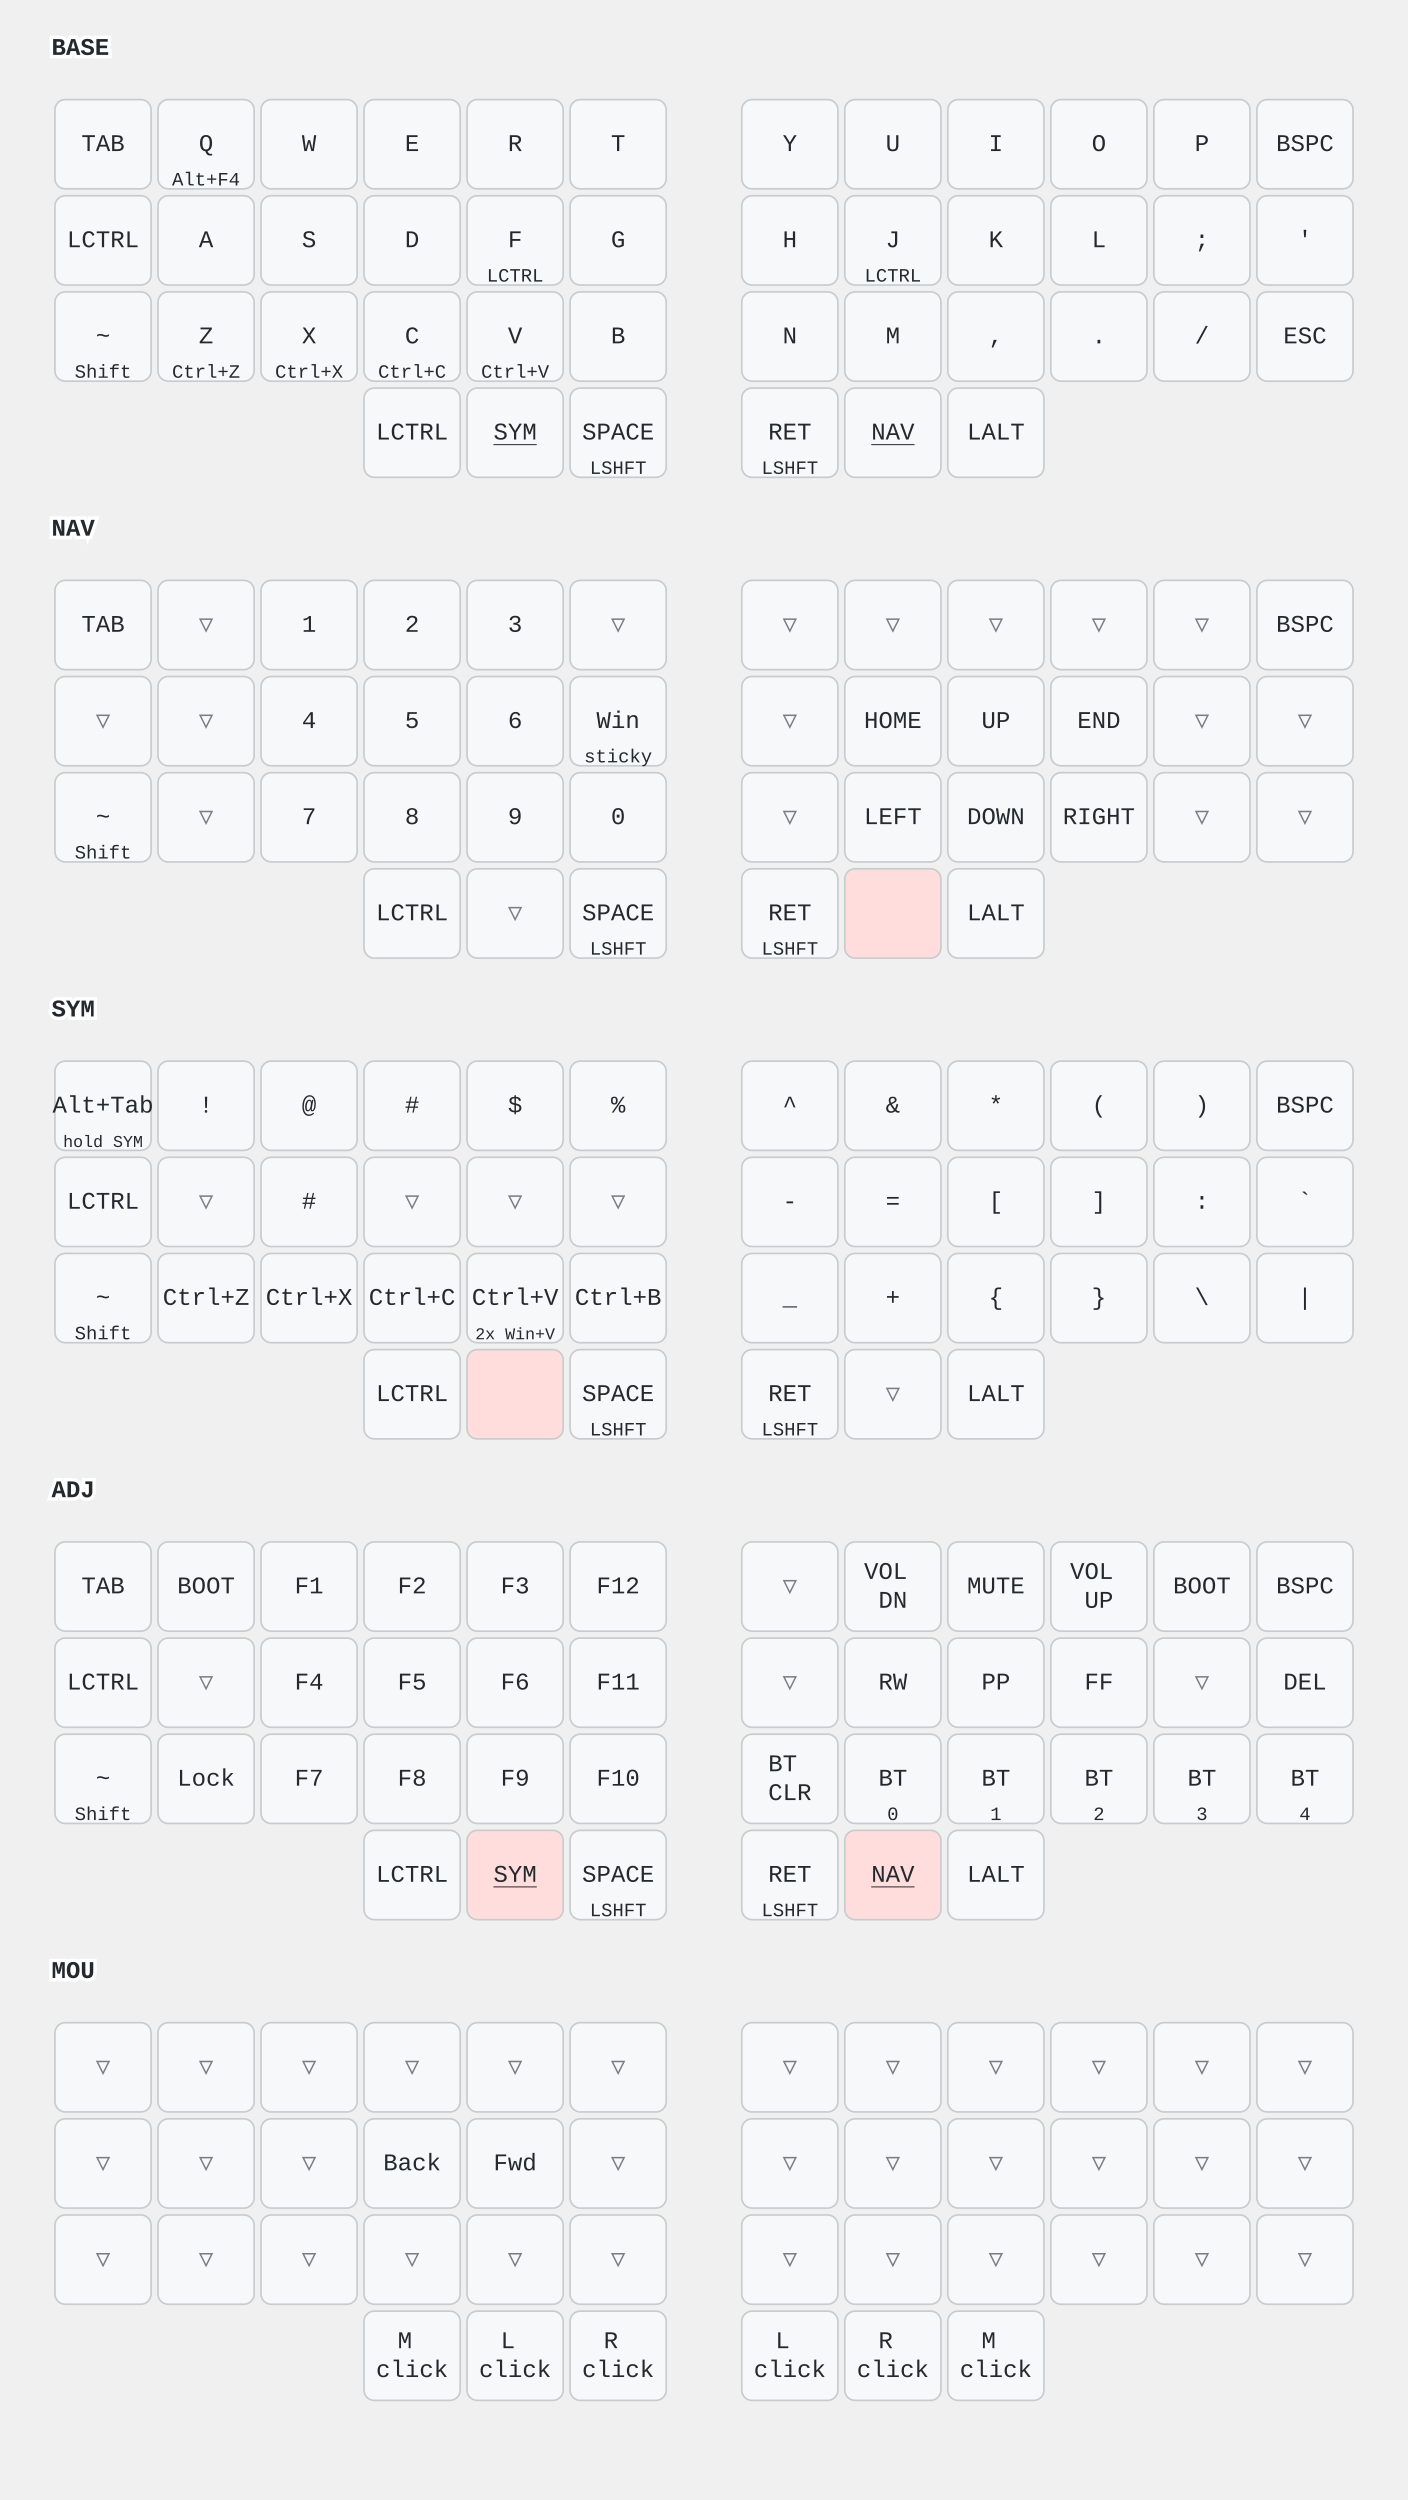
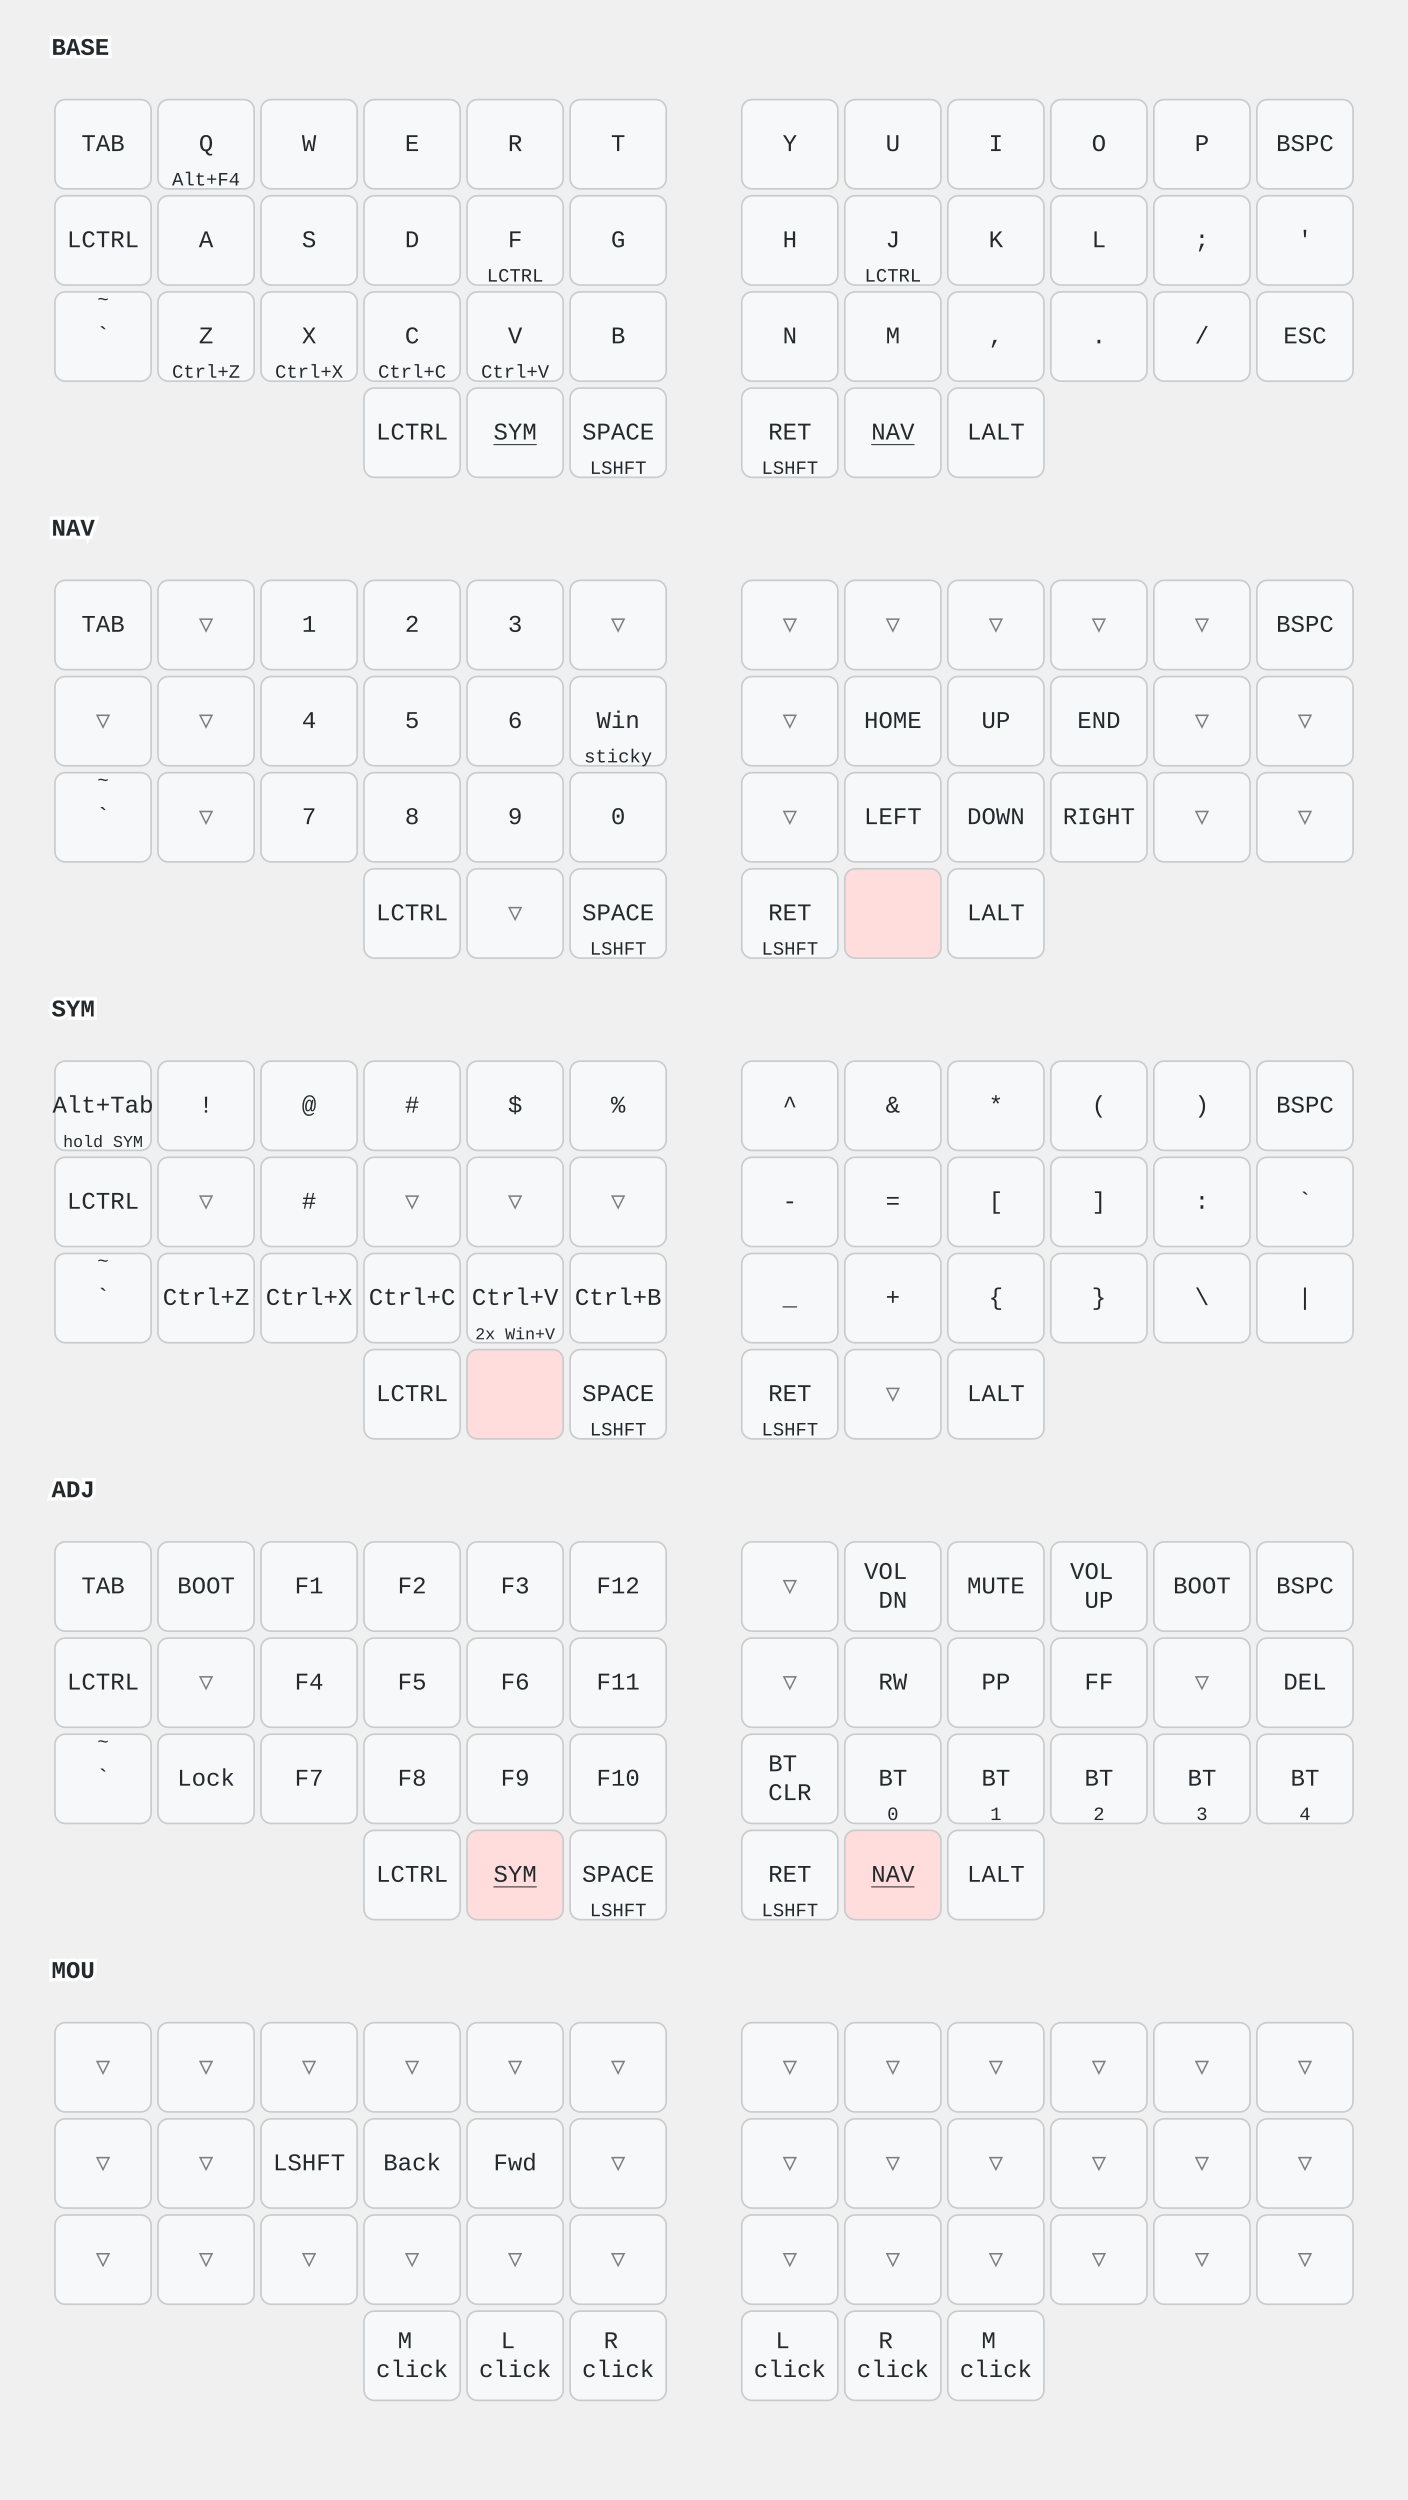
<svg xmlns="http://www.w3.org/2000/svg" width="820" height="1456" viewBox="0 0 820 1456" class="keymap">
  <style>/* inherit to force styles through use tags */
svg path {
    fill: inherit;
}

/* font and background color specifications */
svg.keymap {
    font-family: SFMono-Regular,Consolas,Liberation Mono,Menlo,monospace;
    font-size: 14px;
    font-kerning: normal;
    text-rendering: optimizeLegibility;
    fill: #24292e;
}

/* default key styling */
rect.key {
    fill: #f6f8fa;
}

rect.key, rect.combo {
    stroke: #c9cccf;
    stroke-width: 1;
}

/* default key side styling, only used is draw_key_sides is set */
rect.side {
    filter: brightness(90%);
}

/* color accent for combo boxes */
rect.combo, rect.combo-separate {
    fill: #cdf;
}

/* color accent for held keys */
rect.held, rect.combo.held {
    fill: #fdd;
}

/* color accent for ghost (optional) keys */
rect.ghost, rect.combo.ghost {
    stroke-dasharray: 4, 4;
    stroke-width: 2;
}

text {
    text-anchor: middle;
    dominant-baseline: middle;
}

/* styling for layer labels */
text.label {
    font-weight: bold;
    text-anchor: start;
    stroke: white;
    stroke-width: 4;
    paint-order: stroke;
}

/* styling for optional footer */
text.footer {
    text-anchor: end;
    dominant-baseline: auto;
    stroke: white;
    stroke-width: 4;
    paint-order: stroke;
}

/* styling for combo tap, and key non-tap label text */
text.combo, text.hold, text.shifted, text.left, text.right, text.tl, text.tr, text.bl, text.br {
    font-size: 11px;
}

text.hold, text.bl, text.br {
    text-anchor: middle;
    dominant-baseline: auto;
}

text.shifted, text.tl, text.tr {
    text-anchor: middle;
    dominant-baseline: hanging;
}

text.left, text.tl, text.bl {
    text-anchor: start;
}

text.right, text.tr, text.br {
    text-anchor: end;
}

text.layer-activator {
    text-decoration: underline;
}

/* styling for hold/shifted label text in combo box */
text.combo.hold, text.combo.shifted, text.combo.left, text.combo.right {
    font-size: 8px;
}

/* lighter symbol for transparent keys */
text.trans {
    fill: #7b7e81;
}

/* styling for combo dendrons */
path.combo {
    stroke-width: 1;
    stroke: gray;
    fill: none;
}

/* Start Tabler Icons Cleanup */
/* cannot use height/width with glyphs */
.icon-tabler &gt; path {
    fill: inherit;
    stroke: inherit;
    stroke-width: 2;
}
/* hide tabler's default box */
.icon-tabler &gt; path[stroke="none"][fill="none"] {
    visibility: hidden;
}
/* End Tabler Icons Cleanup */

@media (prefers-color-scheme: dark) {
svg.keymap { fill: #d1d6db; }
rect.key { fill: #3f4750; }
rect.key, rect.combo { stroke: #60666c; }
rect.combo, rect.combo-separate { fill: #1f3d7a; }
rect.held, rect.combo.held { fill: #854747; }
text.label, text.footer { stroke: black; }
text.trans { fill: #7e8184; }
path.combo { stroke: #7f7f7f; }

}</style>
  <g transform="translate(30, 0)" class="layer-BASE">
    <text x="0" y="28" class="label" id="BASE">BASE</text>
    <g transform="translate(0, 56)">
      <g transform="translate(30, 28)" class="key keypos-0">
        <rect rx="6" ry="6" x="-28" y="-26" width="56" height="52" class="key" />
        <text x="0" y="0" class="key tap">TAB</text>
      </g>
      <g transform="translate(90, 28)" class="key keypos-1">
        <rect rx="6" ry="6" x="-28" y="-26" width="56" height="52" class="key" />
        <text x="0" y="0" class="key tap">Q</text>
        <text x="0" y="24" class="key hold">Alt+F4</text>
      </g>
      <g transform="translate(150, 28)" class="key keypos-2">
        <rect rx="6" ry="6" x="-28" y="-26" width="56" height="52" class="key" />
        <text x="0" y="0" class="key tap">W</text>
      </g>
      <g transform="translate(210, 28)" class="key keypos-3">
        <rect rx="6" ry="6" x="-28" y="-26" width="56" height="52" class="key" />
        <text x="0" y="0" class="key tap">E</text>
      </g>
      <g transform="translate(270, 28)" class="key keypos-4">
        <rect rx="6" ry="6" x="-28" y="-26" width="56" height="52" class="key" />
        <text x="0" y="0" class="key tap">R</text>
      </g>
      <g transform="translate(330, 28)" class="key keypos-5">
        <rect rx="6" ry="6" x="-28" y="-26" width="56" height="52" class="key" />
        <text x="0" y="0" class="key tap">T</text>
      </g>
      <g transform="translate(430, 28)" class="key keypos-6">
        <rect rx="6" ry="6" x="-28" y="-26" width="56" height="52" class="key" />
        <text x="0" y="0" class="key tap">Y</text>
      </g>
      <g transform="translate(490, 28)" class="key keypos-7">
        <rect rx="6" ry="6" x="-28" y="-26" width="56" height="52" class="key" />
        <text x="0" y="0" class="key tap">U</text>
      </g>
      <g transform="translate(550, 28)" class="key keypos-8">
        <rect rx="6" ry="6" x="-28" y="-26" width="56" height="52" class="key" />
        <text x="0" y="0" class="key tap">I</text>
      </g>
      <g transform="translate(610, 28)" class="key keypos-9">
        <rect rx="6" ry="6" x="-28" y="-26" width="56" height="52" class="key" />
        <text x="0" y="0" class="key tap">O</text>
      </g>
      <g transform="translate(670, 28)" class="key keypos-10">
        <rect rx="6" ry="6" x="-28" y="-26" width="56" height="52" class="key" />
        <text x="0" y="0" class="key tap">P</text>
      </g>
      <g transform="translate(730, 28)" class="key keypos-11">
        <rect rx="6" ry="6" x="-28" y="-26" width="56" height="52" class="key" />
        <text x="0" y="0" class="key tap">BSPC</text>
      </g>
      <g transform="translate(30, 84)" class="key keypos-12">
        <rect rx="6" ry="6" x="-28" y="-26" width="56" height="52" class="key" />
        <text x="0" y="0" class="key tap">LCTRL</text>
      </g>
      <g transform="translate(90, 84)" class="key keypos-13">
        <rect rx="6" ry="6" x="-28" y="-26" width="56" height="52" class="key" />
        <text x="0" y="0" class="key tap">A</text>
      </g>
      <g transform="translate(150, 84)" class="key keypos-14">
        <rect rx="6" ry="6" x="-28" y="-26" width="56" height="52" class="key" />
        <text x="0" y="0" class="key tap">S</text>
      </g>
      <g transform="translate(210, 84)" class="key keypos-15">
        <rect rx="6" ry="6" x="-28" y="-26" width="56" height="52" class="key" />
        <text x="0" y="0" class="key tap">D</text>
      </g>
      <g transform="translate(270, 84)" class="key keypos-16">
        <rect rx="6" ry="6" x="-28" y="-26" width="56" height="52" class="key" />
        <text x="0" y="0" class="key tap">F</text>
        <text x="0" y="24" class="key hold">LCTRL</text>
      </g>
      <g transform="translate(330, 84)" class="key keypos-17">
        <rect rx="6" ry="6" x="-28" y="-26" width="56" height="52" class="key" />
        <text x="0" y="0" class="key tap">G</text>
      </g>
      <g transform="translate(430, 84)" class="key keypos-18">
        <rect rx="6" ry="6" x="-28" y="-26" width="56" height="52" class="key" />
        <text x="0" y="0" class="key tap">H</text>
      </g>
      <g transform="translate(490, 84)" class="key keypos-19">
        <rect rx="6" ry="6" x="-28" y="-26" width="56" height="52" class="key" />
        <text x="0" y="0" class="key tap">J</text>
        <text x="0" y="24" class="key hold">LCTRL</text>
      </g>
      <g transform="translate(550, 84)" class="key keypos-20">
        <rect rx="6" ry="6" x="-28" y="-26" width="56" height="52" class="key" />
        <text x="0" y="0" class="key tap">K</text>
      </g>
      <g transform="translate(610, 84)" class="key keypos-21">
        <rect rx="6" ry="6" x="-28" y="-26" width="56" height="52" class="key" />
        <text x="0" y="0" class="key tap">L</text>
      </g>
      <g transform="translate(670, 84)" class="key keypos-22">
        <rect rx="6" ry="6" x="-28" y="-26" width="56" height="52" class="key" />
        <text x="0" y="0" class="key tap">;</text>
      </g>
      <g transform="translate(730, 84)" class="key keypos-23">
        <rect rx="6" ry="6" x="-28" y="-26" width="56" height="52" class="key" />
        <text x="0" y="0" class="key tap">'</text>
      </g>
      <g transform="translate(30, 140)" class="key keypos-24">
        <rect rx="6" ry="6" x="-28" y="-26" width="56" height="52" class="key" />
-         <text x="0" y="0" class="key tap">~</text>
-         <text x="0" y="24" class="key hold">Shift</text>
+         <text x="0" y="0" class="key tap">`</text>
+         <text x="0" y="-24" class="key shifted">~</text>
      </g>
      <g transform="translate(90, 140)" class="key keypos-25">
        <rect rx="6" ry="6" x="-28" y="-26" width="56" height="52" class="key" />
        <text x="0" y="0" class="key tap">Z</text>
        <text x="0" y="24" class="key hold">Ctrl+Z</text>
      </g>
      <g transform="translate(150, 140)" class="key keypos-26">
        <rect rx="6" ry="6" x="-28" y="-26" width="56" height="52" class="key" />
        <text x="0" y="0" class="key tap">X</text>
        <text x="0" y="24" class="key hold">Ctrl+X</text>
      </g>
      <g transform="translate(210, 140)" class="key keypos-27">
        <rect rx="6" ry="6" x="-28" y="-26" width="56" height="52" class="key" />
        <text x="0" y="0" class="key tap">C</text>
        <text x="0" y="24" class="key hold">Ctrl+C</text>
      </g>
      <g transform="translate(270, 140)" class="key keypos-28">
        <rect rx="6" ry="6" x="-28" y="-26" width="56" height="52" class="key" />
        <text x="0" y="0" class="key tap">V</text>
        <text x="0" y="24" class="key hold">Ctrl+V</text>
      </g>
      <g transform="translate(330, 140)" class="key keypos-29">
        <rect rx="6" ry="6" x="-28" y="-26" width="56" height="52" class="key" />
        <text x="0" y="0" class="key tap">B</text>
      </g>
      <g transform="translate(430, 140)" class="key keypos-30">
        <rect rx="6" ry="6" x="-28" y="-26" width="56" height="52" class="key" />
        <text x="0" y="0" class="key tap">N</text>
      </g>
      <g transform="translate(490, 140)" class="key keypos-31">
        <rect rx="6" ry="6" x="-28" y="-26" width="56" height="52" class="key" />
        <text x="0" y="0" class="key tap">M</text>
      </g>
      <g transform="translate(550, 140)" class="key keypos-32">
        <rect rx="6" ry="6" x="-28" y="-26" width="56" height="52" class="key" />
        <text x="0" y="0" class="key tap">,</text>
      </g>
      <g transform="translate(610, 140)" class="key keypos-33">
        <rect rx="6" ry="6" x="-28" y="-26" width="56" height="52" class="key" />
        <text x="0" y="0" class="key tap">.</text>
      </g>
      <g transform="translate(670, 140)" class="key keypos-34">
        <rect rx="6" ry="6" x="-28" y="-26" width="56" height="52" class="key" />
        <text x="0" y="0" class="key tap">/</text>
      </g>
      <g transform="translate(730, 140)" class="key keypos-35">
        <rect rx="6" ry="6" x="-28" y="-26" width="56" height="52" class="key" />
        <text x="0" y="0" class="key tap">ESC</text>
      </g>
      <g transform="translate(210, 196)" class="key keypos-36">
        <rect rx="6" ry="6" x="-28" y="-26" width="56" height="52" class="key" />
        <text x="0" y="0" class="key tap">LCTRL</text>
      </g>
      <g transform="translate(270, 196)" class="key keypos-37">
        <rect rx="6" ry="6" x="-28" y="-26" width="56" height="52" class="key" />
        <a href="#SYM">
          <text x="0" y="0" class="key tap layer-activator">SYM</text>
        </a>
      </g>
      <g transform="translate(330, 196)" class="key keypos-38">
        <rect rx="6" ry="6" x="-28" y="-26" width="56" height="52" class="key" />
        <text x="0" y="0" class="key tap">SPACE</text>
        <text x="0" y="24" class="key hold">LSHFT</text>
      </g>
      <g transform="translate(430, 196)" class="key keypos-39">
        <rect rx="6" ry="6" x="-28" y="-26" width="56" height="52" class="key" />
        <text x="0" y="0" class="key tap">RET</text>
        <text x="0" y="24" class="key hold">LSHFT</text>
      </g>
      <g transform="translate(490, 196)" class="key keypos-40">
        <rect rx="6" ry="6" x="-28" y="-26" width="56" height="52" class="key" />
        <a href="#NAV">
          <text x="0" y="0" class="key tap layer-activator">NAV</text>
        </a>
      </g>
      <g transform="translate(550, 196)" class="key keypos-41">
        <rect rx="6" ry="6" x="-28" y="-26" width="56" height="52" class="key" />
        <text x="0" y="0" class="key tap">LALT</text>
      </g>
    </g>
  </g>
  <g transform="translate(30, 280)" class="layer-NAV">
    <text x="0" y="28" class="label" id="NAV">NAV</text>
    <g transform="translate(0, 56)">
      <g transform="translate(30, 28)" class="key keypos-0">
        <rect rx="6" ry="6" x="-28" y="-26" width="56" height="52" class="key" />
        <text x="0" y="0" class="key tap">TAB</text>
      </g>
      <g transform="translate(90, 28)" class="key trans keypos-1">
        <rect rx="6" ry="6" x="-28" y="-26" width="56" height="52" class="key trans" />
        <text x="0" y="0" class="key trans tap">▽</text>
      </g>
      <g transform="translate(150, 28)" class="key keypos-2">
        <rect rx="6" ry="6" x="-28" y="-26" width="56" height="52" class="key" />
        <text x="0" y="0" class="key tap">1</text>
      </g>
      <g transform="translate(210, 28)" class="key keypos-3">
        <rect rx="6" ry="6" x="-28" y="-26" width="56" height="52" class="key" />
        <text x="0" y="0" class="key tap">2</text>
      </g>
      <g transform="translate(270, 28)" class="key keypos-4">
        <rect rx="6" ry="6" x="-28" y="-26" width="56" height="52" class="key" />
        <text x="0" y="0" class="key tap">3</text>
      </g>
      <g transform="translate(330, 28)" class="key trans keypos-5">
        <rect rx="6" ry="6" x="-28" y="-26" width="56" height="52" class="key trans" />
        <text x="0" y="0" class="key trans tap">▽</text>
      </g>
      <g transform="translate(430, 28)" class="key trans keypos-6">
        <rect rx="6" ry="6" x="-28" y="-26" width="56" height="52" class="key trans" />
        <text x="0" y="0" class="key trans tap">▽</text>
      </g>
      <g transform="translate(490, 28)" class="key trans keypos-7">
        <rect rx="6" ry="6" x="-28" y="-26" width="56" height="52" class="key trans" />
        <text x="0" y="0" class="key trans tap">▽</text>
      </g>
      <g transform="translate(550, 28)" class="key trans keypos-8">
        <rect rx="6" ry="6" x="-28" y="-26" width="56" height="52" class="key trans" />
        <text x="0" y="0" class="key trans tap">▽</text>
      </g>
      <g transform="translate(610, 28)" class="key trans keypos-9">
        <rect rx="6" ry="6" x="-28" y="-26" width="56" height="52" class="key trans" />
        <text x="0" y="0" class="key trans tap">▽</text>
      </g>
      <g transform="translate(670, 28)" class="key trans keypos-10">
        <rect rx="6" ry="6" x="-28" y="-26" width="56" height="52" class="key trans" />
        <text x="0" y="0" class="key trans tap">▽</text>
      </g>
      <g transform="translate(730, 28)" class="key keypos-11">
        <rect rx="6" ry="6" x="-28" y="-26" width="56" height="52" class="key" />
        <text x="0" y="0" class="key tap">BSPC</text>
      </g>
      <g transform="translate(30, 84)" class="key trans keypos-12">
        <rect rx="6" ry="6" x="-28" y="-26" width="56" height="52" class="key trans" />
        <text x="0" y="0" class="key trans tap">▽</text>
      </g>
      <g transform="translate(90, 84)" class="key trans keypos-13">
        <rect rx="6" ry="6" x="-28" y="-26" width="56" height="52" class="key trans" />
        <text x="0" y="0" class="key trans tap">▽</text>
      </g>
      <g transform="translate(150, 84)" class="key keypos-14">
        <rect rx="6" ry="6" x="-28" y="-26" width="56" height="52" class="key" />
        <text x="0" y="0" class="key tap">4</text>
      </g>
      <g transform="translate(210, 84)" class="key keypos-15">
        <rect rx="6" ry="6" x="-28" y="-26" width="56" height="52" class="key" />
        <text x="0" y="0" class="key tap">5</text>
      </g>
      <g transform="translate(270, 84)" class="key keypos-16">
        <rect rx="6" ry="6" x="-28" y="-26" width="56" height="52" class="key" />
        <text x="0" y="0" class="key tap">6</text>
      </g>
      <g transform="translate(330, 84)" class="key keypos-17">
        <rect rx="6" ry="6" x="-28" y="-26" width="56" height="52" class="key" />
        <text x="0" y="0" class="key tap">Win</text>
        <text x="0" y="24" class="key hold">sticky</text>
      </g>
      <g transform="translate(430, 84)" class="key trans keypos-18">
        <rect rx="6" ry="6" x="-28" y="-26" width="56" height="52" class="key trans" />
        <text x="0" y="0" class="key trans tap">▽</text>
      </g>
      <g transform="translate(490, 84)" class="key keypos-19">
        <rect rx="6" ry="6" x="-28" y="-26" width="56" height="52" class="key" />
        <text x="0" y="0" class="key tap">HOME</text>
      </g>
      <g transform="translate(550, 84)" class="key keypos-20">
        <rect rx="6" ry="6" x="-28" y="-26" width="56" height="52" class="key" />
        <text x="0" y="0" class="key tap">UP</text>
      </g>
      <g transform="translate(610, 84)" class="key keypos-21">
        <rect rx="6" ry="6" x="-28" y="-26" width="56" height="52" class="key" />
        <text x="0" y="0" class="key tap">END</text>
      </g>
      <g transform="translate(670, 84)" class="key trans keypos-22">
        <rect rx="6" ry="6" x="-28" y="-26" width="56" height="52" class="key trans" />
        <text x="0" y="0" class="key trans tap">▽</text>
      </g>
      <g transform="translate(730, 84)" class="key trans keypos-23">
        <rect rx="6" ry="6" x="-28" y="-26" width="56" height="52" class="key trans" />
        <text x="0" y="0" class="key trans tap">▽</text>
      </g>
      <g transform="translate(30, 140)" class="key keypos-24">
        <rect rx="6" ry="6" x="-28" y="-26" width="56" height="52" class="key" />
-         <text x="0" y="0" class="key tap">~</text>
-         <text x="0" y="24" class="key hold">Shift</text>
+         <text x="0" y="0" class="key tap">`</text>
+         <text x="0" y="-24" class="key shifted">~</text>
      </g>
      <g transform="translate(90, 140)" class="key trans keypos-25">
        <rect rx="6" ry="6" x="-28" y="-26" width="56" height="52" class="key trans" />
        <text x="0" y="0" class="key trans tap">▽</text>
      </g>
      <g transform="translate(150, 140)" class="key keypos-26">
        <rect rx="6" ry="6" x="-28" y="-26" width="56" height="52" class="key" />
        <text x="0" y="0" class="key tap">7</text>
      </g>
      <g transform="translate(210, 140)" class="key keypos-27">
        <rect rx="6" ry="6" x="-28" y="-26" width="56" height="52" class="key" />
        <text x="0" y="0" class="key tap">8</text>
      </g>
      <g transform="translate(270, 140)" class="key keypos-28">
        <rect rx="6" ry="6" x="-28" y="-26" width="56" height="52" class="key" />
        <text x="0" y="0" class="key tap">9</text>
      </g>
      <g transform="translate(330, 140)" class="key keypos-29">
        <rect rx="6" ry="6" x="-28" y="-26" width="56" height="52" class="key" />
        <text x="0" y="0" class="key tap">0</text>
      </g>
      <g transform="translate(430, 140)" class="key trans keypos-30">
        <rect rx="6" ry="6" x="-28" y="-26" width="56" height="52" class="key trans" />
        <text x="0" y="0" class="key trans tap">▽</text>
      </g>
      <g transform="translate(490, 140)" class="key keypos-31">
        <rect rx="6" ry="6" x="-28" y="-26" width="56" height="52" class="key" />
        <text x="0" y="0" class="key tap">LEFT</text>
      </g>
      <g transform="translate(550, 140)" class="key keypos-32">
        <rect rx="6" ry="6" x="-28" y="-26" width="56" height="52" class="key" />
        <text x="0" y="0" class="key tap">DOWN</text>
      </g>
      <g transform="translate(610, 140)" class="key keypos-33">
        <rect rx="6" ry="6" x="-28" y="-26" width="56" height="52" class="key" />
        <text x="0" y="0" class="key tap">RIGHT</text>
      </g>
      <g transform="translate(670, 140)" class="key trans keypos-34">
        <rect rx="6" ry="6" x="-28" y="-26" width="56" height="52" class="key trans" />
        <text x="0" y="0" class="key trans tap">▽</text>
      </g>
      <g transform="translate(730, 140)" class="key trans keypos-35">
        <rect rx="6" ry="6" x="-28" y="-26" width="56" height="52" class="key trans" />
        <text x="0" y="0" class="key trans tap">▽</text>
      </g>
      <g transform="translate(210, 196)" class="key keypos-36">
        <rect rx="6" ry="6" x="-28" y="-26" width="56" height="52" class="key" />
        <text x="0" y="0" class="key tap">LCTRL</text>
      </g>
      <g transform="translate(270, 196)" class="key trans keypos-37">
        <rect rx="6" ry="6" x="-28" y="-26" width="56" height="52" class="key trans" />
        <text x="0" y="0" class="key trans tap">▽</text>
      </g>
      <g transform="translate(330, 196)" class="key keypos-38">
        <rect rx="6" ry="6" x="-28" y="-26" width="56" height="52" class="key" />
        <text x="0" y="0" class="key tap">SPACE</text>
        <text x="0" y="24" class="key hold">LSHFT</text>
      </g>
      <g transform="translate(430, 196)" class="key keypos-39">
        <rect rx="6" ry="6" x="-28" y="-26" width="56" height="52" class="key" />
        <text x="0" y="0" class="key tap">RET</text>
        <text x="0" y="24" class="key hold">LSHFT</text>
      </g>
      <g transform="translate(490, 196)" class="key held keypos-40">
        <rect rx="6" ry="6" x="-28" y="-26" width="56" height="52" class="key held" />
      </g>
      <g transform="translate(550, 196)" class="key keypos-41">
        <rect rx="6" ry="6" x="-28" y="-26" width="56" height="52" class="key" />
        <text x="0" y="0" class="key tap">LALT</text>
      </g>
    </g>
  </g>
  <g transform="translate(30, 560)" class="layer-SYM">
    <text x="0" y="28" class="label" id="SYM">SYM</text>
    <g transform="translate(0, 56)">
      <g transform="translate(30, 28)" class="key keypos-0">
        <rect rx="6" ry="6" x="-28" y="-26" width="56" height="52" class="key" />
        <text x="0" y="0" class="key tap">Alt+Tab</text>
        <text x="0" y="24" class="key hold">
          <tspan style="font-size: 88%">hold SYM</tspan>
        </text>
      </g>
      <g transform="translate(90, 28)" class="key keypos-1">
        <rect rx="6" ry="6" x="-28" y="-26" width="56" height="52" class="key" />
        <text x="0" y="0" class="key tap">!</text>
      </g>
      <g transform="translate(150, 28)" class="key keypos-2">
        <rect rx="6" ry="6" x="-28" y="-26" width="56" height="52" class="key" />
        <text x="0" y="0" class="key tap">@</text>
      </g>
      <g transform="translate(210, 28)" class="key keypos-3">
        <rect rx="6" ry="6" x="-28" y="-26" width="56" height="52" class="key" />
        <text x="0" y="0" class="key tap">#</text>
      </g>
      <g transform="translate(270, 28)" class="key keypos-4">
        <rect rx="6" ry="6" x="-28" y="-26" width="56" height="52" class="key" />
        <text x="0" y="0" class="key tap">$</text>
      </g>
      <g transform="translate(330, 28)" class="key keypos-5">
        <rect rx="6" ry="6" x="-28" y="-26" width="56" height="52" class="key" />
        <text x="0" y="0" class="key tap">%</text>
      </g>
      <g transform="translate(430, 28)" class="key keypos-6">
        <rect rx="6" ry="6" x="-28" y="-26" width="56" height="52" class="key" />
        <text x="0" y="0" class="key tap">^</text>
      </g>
      <g transform="translate(490, 28)" class="key keypos-7">
        <rect rx="6" ry="6" x="-28" y="-26" width="56" height="52" class="key" />
        <text x="0" y="0" class="key tap">&amp;</text>
      </g>
      <g transform="translate(550, 28)" class="key keypos-8">
        <rect rx="6" ry="6" x="-28" y="-26" width="56" height="52" class="key" />
        <text x="0" y="0" class="key tap">*</text>
      </g>
      <g transform="translate(610, 28)" class="key keypos-9">
        <rect rx="6" ry="6" x="-28" y="-26" width="56" height="52" class="key" />
        <text x="0" y="0" class="key tap">(</text>
      </g>
      <g transform="translate(670, 28)" class="key keypos-10">
        <rect rx="6" ry="6" x="-28" y="-26" width="56" height="52" class="key" />
        <text x="0" y="0" class="key tap">)</text>
      </g>
      <g transform="translate(730, 28)" class="key keypos-11">
        <rect rx="6" ry="6" x="-28" y="-26" width="56" height="52" class="key" />
        <text x="0" y="0" class="key tap">BSPC</text>
      </g>
      <g transform="translate(30, 84)" class="key keypos-12">
        <rect rx="6" ry="6" x="-28" y="-26" width="56" height="52" class="key" />
        <text x="0" y="0" class="key tap">LCTRL</text>
      </g>
      <g transform="translate(90, 84)" class="key trans keypos-13">
        <rect rx="6" ry="6" x="-28" y="-26" width="56" height="52" class="key trans" />
        <text x="0" y="0" class="key trans tap">▽</text>
      </g>
      <g transform="translate(150, 84)" class="key keypos-14">
        <rect rx="6" ry="6" x="-28" y="-26" width="56" height="52" class="key" />
        <text x="0" y="0" class="key tap">#</text>
      </g>
      <g transform="translate(210, 84)" class="key trans keypos-15">
        <rect rx="6" ry="6" x="-28" y="-26" width="56" height="52" class="key trans" />
        <text x="0" y="0" class="key trans tap">▽</text>
      </g>
      <g transform="translate(270, 84)" class="key trans keypos-16">
        <rect rx="6" ry="6" x="-28" y="-26" width="56" height="52" class="key trans" />
        <text x="0" y="0" class="key trans tap">▽</text>
      </g>
      <g transform="translate(330, 84)" class="key trans keypos-17">
        <rect rx="6" ry="6" x="-28" y="-26" width="56" height="52" class="key trans" />
        <text x="0" y="0" class="key trans tap">▽</text>
      </g>
      <g transform="translate(430, 84)" class="key keypos-18">
        <rect rx="6" ry="6" x="-28" y="-26" width="56" height="52" class="key" />
        <text x="0" y="0" class="key tap">-</text>
      </g>
      <g transform="translate(490, 84)" class="key keypos-19">
        <rect rx="6" ry="6" x="-28" y="-26" width="56" height="52" class="key" />
        <text x="0" y="0" class="key tap">=</text>
      </g>
      <g transform="translate(550, 84)" class="key keypos-20">
        <rect rx="6" ry="6" x="-28" y="-26" width="56" height="52" class="key" />
        <text x="0" y="0" class="key tap">[</text>
      </g>
      <g transform="translate(610, 84)" class="key keypos-21">
        <rect rx="6" ry="6" x="-28" y="-26" width="56" height="52" class="key" />
        <text x="0" y="0" class="key tap">]</text>
      </g>
      <g transform="translate(670, 84)" class="key keypos-22">
        <rect rx="6" ry="6" x="-28" y="-26" width="56" height="52" class="key" />
        <text x="0" y="0" class="key tap">:</text>
      </g>
      <g transform="translate(730, 84)" class="key keypos-23">
        <rect rx="6" ry="6" x="-28" y="-26" width="56" height="52" class="key" />
        <text x="0" y="0" class="key tap">`</text>
      </g>
      <g transform="translate(30, 140)" class="key keypos-24">
        <rect rx="6" ry="6" x="-28" y="-26" width="56" height="52" class="key" />
-         <text x="0" y="0" class="key tap">~</text>
-         <text x="0" y="24" class="key hold">Shift</text>
+         <text x="0" y="0" class="key tap">`</text>
+         <text x="0" y="-24" class="key shifted">~</text>
      </g>
      <g transform="translate(90, 140)" class="key keypos-25">
        <rect rx="6" ry="6" x="-28" y="-26" width="56" height="52" class="key" />
        <text x="0" y="0" class="key tap">Ctrl+Z</text>
      </g>
      <g transform="translate(150, 140)" class="key keypos-26">
        <rect rx="6" ry="6" x="-28" y="-26" width="56" height="52" class="key" />
        <text x="0" y="0" class="key tap">Ctrl+X</text>
      </g>
      <g transform="translate(210, 140)" class="key keypos-27">
        <rect rx="6" ry="6" x="-28" y="-26" width="56" height="52" class="key" />
        <text x="0" y="0" class="key tap">Ctrl+C</text>
      </g>
      <g transform="translate(270, 140)" class="key keypos-28">
        <rect rx="6" ry="6" x="-28" y="-26" width="56" height="52" class="key" />
        <text x="0" y="0" class="key tap">Ctrl+V</text>
        <text x="0" y="24" class="key hold">
          <tspan style="font-size: 88%">2x Win+V</tspan>
        </text>
      </g>
      <g transform="translate(330, 140)" class="key keypos-29">
        <rect rx="6" ry="6" x="-28" y="-26" width="56" height="52" class="key" />
        <text x="0" y="0" class="key tap">Ctrl+B</text>
      </g>
      <g transform="translate(430, 140)" class="key keypos-30">
        <rect rx="6" ry="6" x="-28" y="-26" width="56" height="52" class="key" />
        <text x="0" y="0" class="key tap">_</text>
      </g>
      <g transform="translate(490, 140)" class="key keypos-31">
        <rect rx="6" ry="6" x="-28" y="-26" width="56" height="52" class="key" />
        <text x="0" y="0" class="key tap">+</text>
      </g>
      <g transform="translate(550, 140)" class="key keypos-32">
        <rect rx="6" ry="6" x="-28" y="-26" width="56" height="52" class="key" />
        <text x="0" y="0" class="key tap">{</text>
      </g>
      <g transform="translate(610, 140)" class="key keypos-33">
        <rect rx="6" ry="6" x="-28" y="-26" width="56" height="52" class="key" />
        <text x="0" y="0" class="key tap">}</text>
      </g>
      <g transform="translate(670, 140)" class="key keypos-34">
        <rect rx="6" ry="6" x="-28" y="-26" width="56" height="52" class="key" />
        <text x="0" y="0" class="key tap">\</text>
      </g>
      <g transform="translate(730, 140)" class="key keypos-35">
        <rect rx="6" ry="6" x="-28" y="-26" width="56" height="52" class="key" />
        <text x="0" y="0" class="key tap">|</text>
      </g>
      <g transform="translate(210, 196)" class="key keypos-36">
        <rect rx="6" ry="6" x="-28" y="-26" width="56" height="52" class="key" />
        <text x="0" y="0" class="key tap">LCTRL</text>
      </g>
      <g transform="translate(270, 196)" class="key held keypos-37">
        <rect rx="6" ry="6" x="-28" y="-26" width="56" height="52" class="key held" />
      </g>
      <g transform="translate(330, 196)" class="key keypos-38">
        <rect rx="6" ry="6" x="-28" y="-26" width="56" height="52" class="key" />
        <text x="0" y="0" class="key tap">SPACE</text>
        <text x="0" y="24" class="key hold">LSHFT</text>
      </g>
      <g transform="translate(430, 196)" class="key keypos-39">
        <rect rx="6" ry="6" x="-28" y="-26" width="56" height="52" class="key" />
        <text x="0" y="0" class="key tap">RET</text>
        <text x="0" y="24" class="key hold">LSHFT</text>
      </g>
      <g transform="translate(490, 196)" class="key trans keypos-40">
        <rect rx="6" ry="6" x="-28" y="-26" width="56" height="52" class="key trans" />
        <text x="0" y="0" class="key trans tap">▽</text>
      </g>
      <g transform="translate(550, 196)" class="key keypos-41">
        <rect rx="6" ry="6" x="-28" y="-26" width="56" height="52" class="key" />
        <text x="0" y="0" class="key tap">LALT</text>
      </g>
    </g>
  </g>
  <g transform="translate(30, 840)" class="layer-ADJ">
    <text x="0" y="28" class="label" id="ADJ">ADJ</text>
    <g transform="translate(0, 56)">
      <g transform="translate(30, 28)" class="key keypos-0">
        <rect rx="6" ry="6" x="-28" y="-26" width="56" height="52" class="key" />
        <text x="0" y="0" class="key tap">TAB</text>
      </g>
      <g transform="translate(90, 28)" class="key keypos-1">
        <rect rx="6" ry="6" x="-28" y="-26" width="56" height="52" class="key" />
        <text x="0" y="0" class="key tap">BOOT</text>
      </g>
      <g transform="translate(150, 28)" class="key keypos-2">
        <rect rx="6" ry="6" x="-28" y="-26" width="56" height="52" class="key" />
        <text x="0" y="0" class="key tap">F1</text>
      </g>
      <g transform="translate(210, 28)" class="key keypos-3">
        <rect rx="6" ry="6" x="-28" y="-26" width="56" height="52" class="key" />
        <text x="0" y="0" class="key tap">F2</text>
      </g>
      <g transform="translate(270, 28)" class="key keypos-4">
        <rect rx="6" ry="6" x="-28" y="-26" width="56" height="52" class="key" />
        <text x="0" y="0" class="key tap">F3</text>
      </g>
      <g transform="translate(330, 28)" class="key keypos-5">
        <rect rx="6" ry="6" x="-28" y="-26" width="56" height="52" class="key" />
        <text x="0" y="0" class="key tap">F12</text>
      </g>
      <g transform="translate(430, 28)" class="key trans keypos-6">
        <rect rx="6" ry="6" x="-28" y="-26" width="56" height="52" class="key trans" />
        <text x="0" y="0" class="key trans tap">▽</text>
      </g>
      <g transform="translate(490, 28)" class="key keypos-7">
        <rect rx="6" ry="6" x="-28" y="-26" width="56" height="52" class="key" />
        <text x="0" y="0" class="key tap">
          <tspan x="0" dy="-0.6em">VOL</tspan>
          <tspan x="0" dy="1.2em">DN</tspan>
        </text>
      </g>
      <g transform="translate(550, 28)" class="key keypos-8">
        <rect rx="6" ry="6" x="-28" y="-26" width="56" height="52" class="key" />
        <text x="0" y="0" class="key tap">MUTE</text>
      </g>
      <g transform="translate(610, 28)" class="key keypos-9">
        <rect rx="6" ry="6" x="-28" y="-26" width="56" height="52" class="key" />
        <text x="0" y="0" class="key tap">
          <tspan x="0" dy="-0.6em">VOL</tspan>
          <tspan x="0" dy="1.2em">UP</tspan>
        </text>
      </g>
      <g transform="translate(670, 28)" class="key keypos-10">
        <rect rx="6" ry="6" x="-28" y="-26" width="56" height="52" class="key" />
        <text x="0" y="0" class="key tap">BOOT</text>
      </g>
      <g transform="translate(730, 28)" class="key keypos-11">
        <rect rx="6" ry="6" x="-28" y="-26" width="56" height="52" class="key" />
        <text x="0" y="0" class="key tap">BSPC</text>
      </g>
      <g transform="translate(30, 84)" class="key keypos-12">
        <rect rx="6" ry="6" x="-28" y="-26" width="56" height="52" class="key" />
        <text x="0" y="0" class="key tap">LCTRL</text>
      </g>
      <g transform="translate(90, 84)" class="key trans keypos-13">
        <rect rx="6" ry="6" x="-28" y="-26" width="56" height="52" class="key trans" />
        <text x="0" y="0" class="key trans tap">▽</text>
      </g>
      <g transform="translate(150, 84)" class="key keypos-14">
        <rect rx="6" ry="6" x="-28" y="-26" width="56" height="52" class="key" />
        <text x="0" y="0" class="key tap">F4</text>
      </g>
      <g transform="translate(210, 84)" class="key keypos-15">
        <rect rx="6" ry="6" x="-28" y="-26" width="56" height="52" class="key" />
        <text x="0" y="0" class="key tap">F5</text>
      </g>
      <g transform="translate(270, 84)" class="key keypos-16">
        <rect rx="6" ry="6" x="-28" y="-26" width="56" height="52" class="key" />
        <text x="0" y="0" class="key tap">F6</text>
      </g>
      <g transform="translate(330, 84)" class="key keypos-17">
        <rect rx="6" ry="6" x="-28" y="-26" width="56" height="52" class="key" />
        <text x="0" y="0" class="key tap">F11</text>
      </g>
      <g transform="translate(430, 84)" class="key trans keypos-18">
        <rect rx="6" ry="6" x="-28" y="-26" width="56" height="52" class="key trans" />
        <text x="0" y="0" class="key trans tap">▽</text>
      </g>
      <g transform="translate(490, 84)" class="key keypos-19">
        <rect rx="6" ry="6" x="-28" y="-26" width="56" height="52" class="key" />
        <text x="0" y="0" class="key tap">RW</text>
      </g>
      <g transform="translate(550, 84)" class="key keypos-20">
        <rect rx="6" ry="6" x="-28" y="-26" width="56" height="52" class="key" />
        <text x="0" y="0" class="key tap">PP</text>
      </g>
      <g transform="translate(610, 84)" class="key keypos-21">
        <rect rx="6" ry="6" x="-28" y="-26" width="56" height="52" class="key" />
        <text x="0" y="0" class="key tap">FF</text>
      </g>
      <g transform="translate(670, 84)" class="key trans keypos-22">
        <rect rx="6" ry="6" x="-28" y="-26" width="56" height="52" class="key trans" />
        <text x="0" y="0" class="key trans tap">▽</text>
      </g>
      <g transform="translate(730, 84)" class="key keypos-23">
        <rect rx="6" ry="6" x="-28" y="-26" width="56" height="52" class="key" />
        <text x="0" y="0" class="key tap">DEL</text>
      </g>
      <g transform="translate(30, 140)" class="key keypos-24">
        <rect rx="6" ry="6" x="-28" y="-26" width="56" height="52" class="key" />
-         <text x="0" y="0" class="key tap">~</text>
-         <text x="0" y="24" class="key hold">Shift</text>
+         <text x="0" y="0" class="key tap">`</text>
+         <text x="0" y="-24" class="key shifted">~</text>
      </g>
      <g transform="translate(90, 140)" class="key keypos-25">
        <rect rx="6" ry="6" x="-28" y="-26" width="56" height="52" class="key" />
        <text x="0" y="0" class="key tap">Lock</text>
      </g>
      <g transform="translate(150, 140)" class="key keypos-26">
        <rect rx="6" ry="6" x="-28" y="-26" width="56" height="52" class="key" />
        <text x="0" y="0" class="key tap">F7</text>
      </g>
      <g transform="translate(210, 140)" class="key keypos-27">
        <rect rx="6" ry="6" x="-28" y="-26" width="56" height="52" class="key" />
        <text x="0" y="0" class="key tap">F8</text>
      </g>
      <g transform="translate(270, 140)" class="key keypos-28">
        <rect rx="6" ry="6" x="-28" y="-26" width="56" height="52" class="key" />
        <text x="0" y="0" class="key tap">F9</text>
      </g>
      <g transform="translate(330, 140)" class="key keypos-29">
        <rect rx="6" ry="6" x="-28" y="-26" width="56" height="52" class="key" />
        <text x="0" y="0" class="key tap">F10</text>
      </g>
      <g transform="translate(430, 140)" class="key keypos-30">
        <rect rx="6" ry="6" x="-28" y="-26" width="56" height="52" class="key" />
        <text x="0" y="0" class="key tap">
          <tspan x="0" dy="-0.6em">BT</tspan>
          <tspan x="0" dy="1.2em">CLR</tspan>
        </text>
      </g>
      <g transform="translate(490, 140)" class="key keypos-31">
        <rect rx="6" ry="6" x="-28" y="-26" width="56" height="52" class="key" />
        <text x="0" y="0" class="key tap">BT</text>
        <text x="0" y="24" class="key hold">0</text>
      </g>
      <g transform="translate(550, 140)" class="key keypos-32">
        <rect rx="6" ry="6" x="-28" y="-26" width="56" height="52" class="key" />
        <text x="0" y="0" class="key tap">BT</text>
        <text x="0" y="24" class="key hold">1</text>
      </g>
      <g transform="translate(610, 140)" class="key keypos-33">
        <rect rx="6" ry="6" x="-28" y="-26" width="56" height="52" class="key" />
        <text x="0" y="0" class="key tap">BT</text>
        <text x="0" y="24" class="key hold">2</text>
      </g>
      <g transform="translate(670, 140)" class="key keypos-34">
        <rect rx="6" ry="6" x="-28" y="-26" width="56" height="52" class="key" />
        <text x="0" y="0" class="key tap">BT</text>
        <text x="0" y="24" class="key hold">3</text>
      </g>
      <g transform="translate(730, 140)" class="key keypos-35">
        <rect rx="6" ry="6" x="-28" y="-26" width="56" height="52" class="key" />
        <text x="0" y="0" class="key tap">BT</text>
        <text x="0" y="24" class="key hold">4</text>
      </g>
      <g transform="translate(210, 196)" class="key keypos-36">
        <rect rx="6" ry="6" x="-28" y="-26" width="56" height="52" class="key" />
        <text x="0" y="0" class="key tap">LCTRL</text>
      </g>
      <g transform="translate(270, 196)" class="key held keypos-37">
        <rect rx="6" ry="6" x="-28" y="-26" width="56" height="52" class="key held" />
        <a href="#SYM">
          <text x="0" y="0" class="key held tap layer-activator">SYM</text>
        </a>
      </g>
      <g transform="translate(330, 196)" class="key keypos-38">
        <rect rx="6" ry="6" x="-28" y="-26" width="56" height="52" class="key" />
        <text x="0" y="0" class="key tap">SPACE</text>
        <text x="0" y="24" class="key hold">LSHFT</text>
      </g>
      <g transform="translate(430, 196)" class="key keypos-39">
        <rect rx="6" ry="6" x="-28" y="-26" width="56" height="52" class="key" />
        <text x="0" y="0" class="key tap">RET</text>
        <text x="0" y="24" class="key hold">LSHFT</text>
      </g>
      <g transform="translate(490, 196)" class="key held keypos-40">
        <rect rx="6" ry="6" x="-28" y="-26" width="56" height="52" class="key held" />
        <a href="#NAV">
          <text x="0" y="0" class="key held tap layer-activator">NAV</text>
        </a>
      </g>
      <g transform="translate(550, 196)" class="key keypos-41">
        <rect rx="6" ry="6" x="-28" y="-26" width="56" height="52" class="key" />
        <text x="0" y="0" class="key tap">LALT</text>
      </g>
    </g>
  </g>
  <g transform="translate(30, 1120)" class="layer-MOU">
    <text x="0" y="28" class="label" id="MOU">MOU</text>
    <g transform="translate(0, 56)">
      <g transform="translate(30, 28)" class="key trans keypos-0">
        <rect rx="6" ry="6" x="-28" y="-26" width="56" height="52" class="key trans" />
        <text x="0" y="0" class="key trans tap">▽</text>
      </g>
      <g transform="translate(90, 28)" class="key trans keypos-1">
        <rect rx="6" ry="6" x="-28" y="-26" width="56" height="52" class="key trans" />
        <text x="0" y="0" class="key trans tap">▽</text>
      </g>
      <g transform="translate(150, 28)" class="key trans keypos-2">
        <rect rx="6" ry="6" x="-28" y="-26" width="56" height="52" class="key trans" />
        <text x="0" y="0" class="key trans tap">▽</text>
      </g>
      <g transform="translate(210, 28)" class="key trans keypos-3">
        <rect rx="6" ry="6" x="-28" y="-26" width="56" height="52" class="key trans" />
        <text x="0" y="0" class="key trans tap">▽</text>
      </g>
      <g transform="translate(270, 28)" class="key trans keypos-4">
        <rect rx="6" ry="6" x="-28" y="-26" width="56" height="52" class="key trans" />
        <text x="0" y="0" class="key trans tap">▽</text>
      </g>
      <g transform="translate(330, 28)" class="key trans keypos-5">
        <rect rx="6" ry="6" x="-28" y="-26" width="56" height="52" class="key trans" />
        <text x="0" y="0" class="key trans tap">▽</text>
      </g>
      <g transform="translate(430, 28)" class="key trans keypos-6">
        <rect rx="6" ry="6" x="-28" y="-26" width="56" height="52" class="key trans" />
        <text x="0" y="0" class="key trans tap">▽</text>
      </g>
      <g transform="translate(490, 28)" class="key trans keypos-7">
        <rect rx="6" ry="6" x="-28" y="-26" width="56" height="52" class="key trans" />
        <text x="0" y="0" class="key trans tap">▽</text>
      </g>
      <g transform="translate(550, 28)" class="key trans keypos-8">
        <rect rx="6" ry="6" x="-28" y="-26" width="56" height="52" class="key trans" />
        <text x="0" y="0" class="key trans tap">▽</text>
      </g>
      <g transform="translate(610, 28)" class="key trans keypos-9">
        <rect rx="6" ry="6" x="-28" y="-26" width="56" height="52" class="key trans" />
        <text x="0" y="0" class="key trans tap">▽</text>
      </g>
      <g transform="translate(670, 28)" class="key trans keypos-10">
        <rect rx="6" ry="6" x="-28" y="-26" width="56" height="52" class="key trans" />
        <text x="0" y="0" class="key trans tap">▽</text>
      </g>
      <g transform="translate(730, 28)" class="key trans keypos-11">
        <rect rx="6" ry="6" x="-28" y="-26" width="56" height="52" class="key trans" />
        <text x="0" y="0" class="key trans tap">▽</text>
      </g>
      <g transform="translate(30, 84)" class="key trans keypos-12">
        <rect rx="6" ry="6" x="-28" y="-26" width="56" height="52" class="key trans" />
        <text x="0" y="0" class="key trans tap">▽</text>
      </g>
      <g transform="translate(90, 84)" class="key trans keypos-13">
        <rect rx="6" ry="6" x="-28" y="-26" width="56" height="52" class="key trans" />
        <text x="0" y="0" class="key trans tap">▽</text>
      </g>
-       <g transform="translate(150, 84)" class="key trans keypos-14">
-         <rect rx="6" ry="6" x="-28" y="-26" width="56" height="52" class="key trans" />
-         <text x="0" y="0" class="key trans tap">▽</text>
+       <g transform="translate(150, 84)" class="key keypos-14">
+         <rect rx="6" ry="6" x="-28" y="-26" width="56" height="52" class="key" />
+         <text x="0" y="0" class="key tap">LSHFT</text>
      </g>
      <g transform="translate(210, 84)" class="key keypos-15">
        <rect rx="6" ry="6" x="-28" y="-26" width="56" height="52" class="key" />
        <text x="0" y="0" class="key tap">Back</text>
      </g>
      <g transform="translate(270, 84)" class="key keypos-16">
        <rect rx="6" ry="6" x="-28" y="-26" width="56" height="52" class="key" />
        <text x="0" y="0" class="key tap">Fwd</text>
      </g>
      <g transform="translate(330, 84)" class="key trans keypos-17">
        <rect rx="6" ry="6" x="-28" y="-26" width="56" height="52" class="key trans" />
        <text x="0" y="0" class="key trans tap">▽</text>
      </g>
      <g transform="translate(430, 84)" class="key trans keypos-18">
        <rect rx="6" ry="6" x="-28" y="-26" width="56" height="52" class="key trans" />
        <text x="0" y="0" class="key trans tap">▽</text>
      </g>
      <g transform="translate(490, 84)" class="key trans keypos-19">
        <rect rx="6" ry="6" x="-28" y="-26" width="56" height="52" class="key trans" />
        <text x="0" y="0" class="key trans tap">▽</text>
      </g>
      <g transform="translate(550, 84)" class="key trans keypos-20">
        <rect rx="6" ry="6" x="-28" y="-26" width="56" height="52" class="key trans" />
        <text x="0" y="0" class="key trans tap">▽</text>
      </g>
      <g transform="translate(610, 84)" class="key trans keypos-21">
        <rect rx="6" ry="6" x="-28" y="-26" width="56" height="52" class="key trans" />
        <text x="0" y="0" class="key trans tap">▽</text>
      </g>
      <g transform="translate(670, 84)" class="key trans keypos-22">
        <rect rx="6" ry="6" x="-28" y="-26" width="56" height="52" class="key trans" />
        <text x="0" y="0" class="key trans tap">▽</text>
      </g>
      <g transform="translate(730, 84)" class="key trans keypos-23">
        <rect rx="6" ry="6" x="-28" y="-26" width="56" height="52" class="key trans" />
        <text x="0" y="0" class="key trans tap">▽</text>
      </g>
      <g transform="translate(30, 140)" class="key trans keypos-24">
        <rect rx="6" ry="6" x="-28" y="-26" width="56" height="52" class="key trans" />
        <text x="0" y="0" class="key trans tap">▽</text>
      </g>
      <g transform="translate(90, 140)" class="key trans keypos-25">
        <rect rx="6" ry="6" x="-28" y="-26" width="56" height="52" class="key trans" />
        <text x="0" y="0" class="key trans tap">▽</text>
      </g>
      <g transform="translate(150, 140)" class="key trans keypos-26">
        <rect rx="6" ry="6" x="-28" y="-26" width="56" height="52" class="key trans" />
        <text x="0" y="0" class="key trans tap">▽</text>
      </g>
      <g transform="translate(210, 140)" class="key trans keypos-27">
        <rect rx="6" ry="6" x="-28" y="-26" width="56" height="52" class="key trans" />
        <text x="0" y="0" class="key trans tap">▽</text>
      </g>
      <g transform="translate(270, 140)" class="key trans keypos-28">
        <rect rx="6" ry="6" x="-28" y="-26" width="56" height="52" class="key trans" />
        <text x="0" y="0" class="key trans tap">▽</text>
      </g>
      <g transform="translate(330, 140)" class="key trans keypos-29">
        <rect rx="6" ry="6" x="-28" y="-26" width="56" height="52" class="key trans" />
        <text x="0" y="0" class="key trans tap">▽</text>
      </g>
      <g transform="translate(430, 140)" class="key trans keypos-30">
        <rect rx="6" ry="6" x="-28" y="-26" width="56" height="52" class="key trans" />
        <text x="0" y="0" class="key trans tap">▽</text>
      </g>
      <g transform="translate(490, 140)" class="key trans keypos-31">
        <rect rx="6" ry="6" x="-28" y="-26" width="56" height="52" class="key trans" />
        <text x="0" y="0" class="key trans tap">▽</text>
      </g>
      <g transform="translate(550, 140)" class="key trans keypos-32">
        <rect rx="6" ry="6" x="-28" y="-26" width="56" height="52" class="key trans" />
        <text x="0" y="0" class="key trans tap">▽</text>
      </g>
      <g transform="translate(610, 140)" class="key trans keypos-33">
        <rect rx="6" ry="6" x="-28" y="-26" width="56" height="52" class="key trans" />
        <text x="0" y="0" class="key trans tap">▽</text>
      </g>
      <g transform="translate(670, 140)" class="key trans keypos-34">
        <rect rx="6" ry="6" x="-28" y="-26" width="56" height="52" class="key trans" />
        <text x="0" y="0" class="key trans tap">▽</text>
      </g>
      <g transform="translate(730, 140)" class="key trans keypos-35">
        <rect rx="6" ry="6" x="-28" y="-26" width="56" height="52" class="key trans" />
        <text x="0" y="0" class="key trans tap">▽</text>
      </g>
      <g transform="translate(210, 196)" class="key keypos-36">
        <rect rx="6" ry="6" x="-28" y="-26" width="56" height="52" class="key" />
        <text x="0" y="0" class="key tap">
          <tspan x="0" dy="-0.6em">M</tspan>
          <tspan x="0" dy="1.2em">click</tspan>
        </text>
      </g>
      <g transform="translate(270, 196)" class="key keypos-37">
        <rect rx="6" ry="6" x="-28" y="-26" width="56" height="52" class="key" />
        <text x="0" y="0" class="key tap">
          <tspan x="0" dy="-0.6em">L</tspan>
          <tspan x="0" dy="1.2em">click</tspan>
        </text>
      </g>
      <g transform="translate(330, 196)" class="key keypos-38">
        <rect rx="6" ry="6" x="-28" y="-26" width="56" height="52" class="key" />
        <text x="0" y="0" class="key tap">
          <tspan x="0" dy="-0.6em">R</tspan>
          <tspan x="0" dy="1.2em">click</tspan>
        </text>
      </g>
      <g transform="translate(430, 196)" class="key keypos-39">
        <rect rx="6" ry="6" x="-28" y="-26" width="56" height="52" class="key" />
        <text x="0" y="0" class="key tap">
          <tspan x="0" dy="-0.6em">L</tspan>
          <tspan x="0" dy="1.2em">click</tspan>
        </text>
      </g>
      <g transform="translate(490, 196)" class="key keypos-40">
        <rect rx="6" ry="6" x="-28" y="-26" width="56" height="52" class="key" />
        <text x="0" y="0" class="key tap">
          <tspan x="0" dy="-0.6em">R</tspan>
          <tspan x="0" dy="1.2em">click</tspan>
        </text>
      </g>
      <g transform="translate(550, 196)" class="key keypos-41">
        <rect rx="6" ry="6" x="-28" y="-26" width="56" height="52" class="key" />
        <text x="0" y="0" class="key tap">
          <tspan x="0" dy="-0.6em">M</tspan>
          <tspan x="0" dy="1.2em">click</tspan>
        </text>
      </g>
    </g>
  </g>
</svg>
